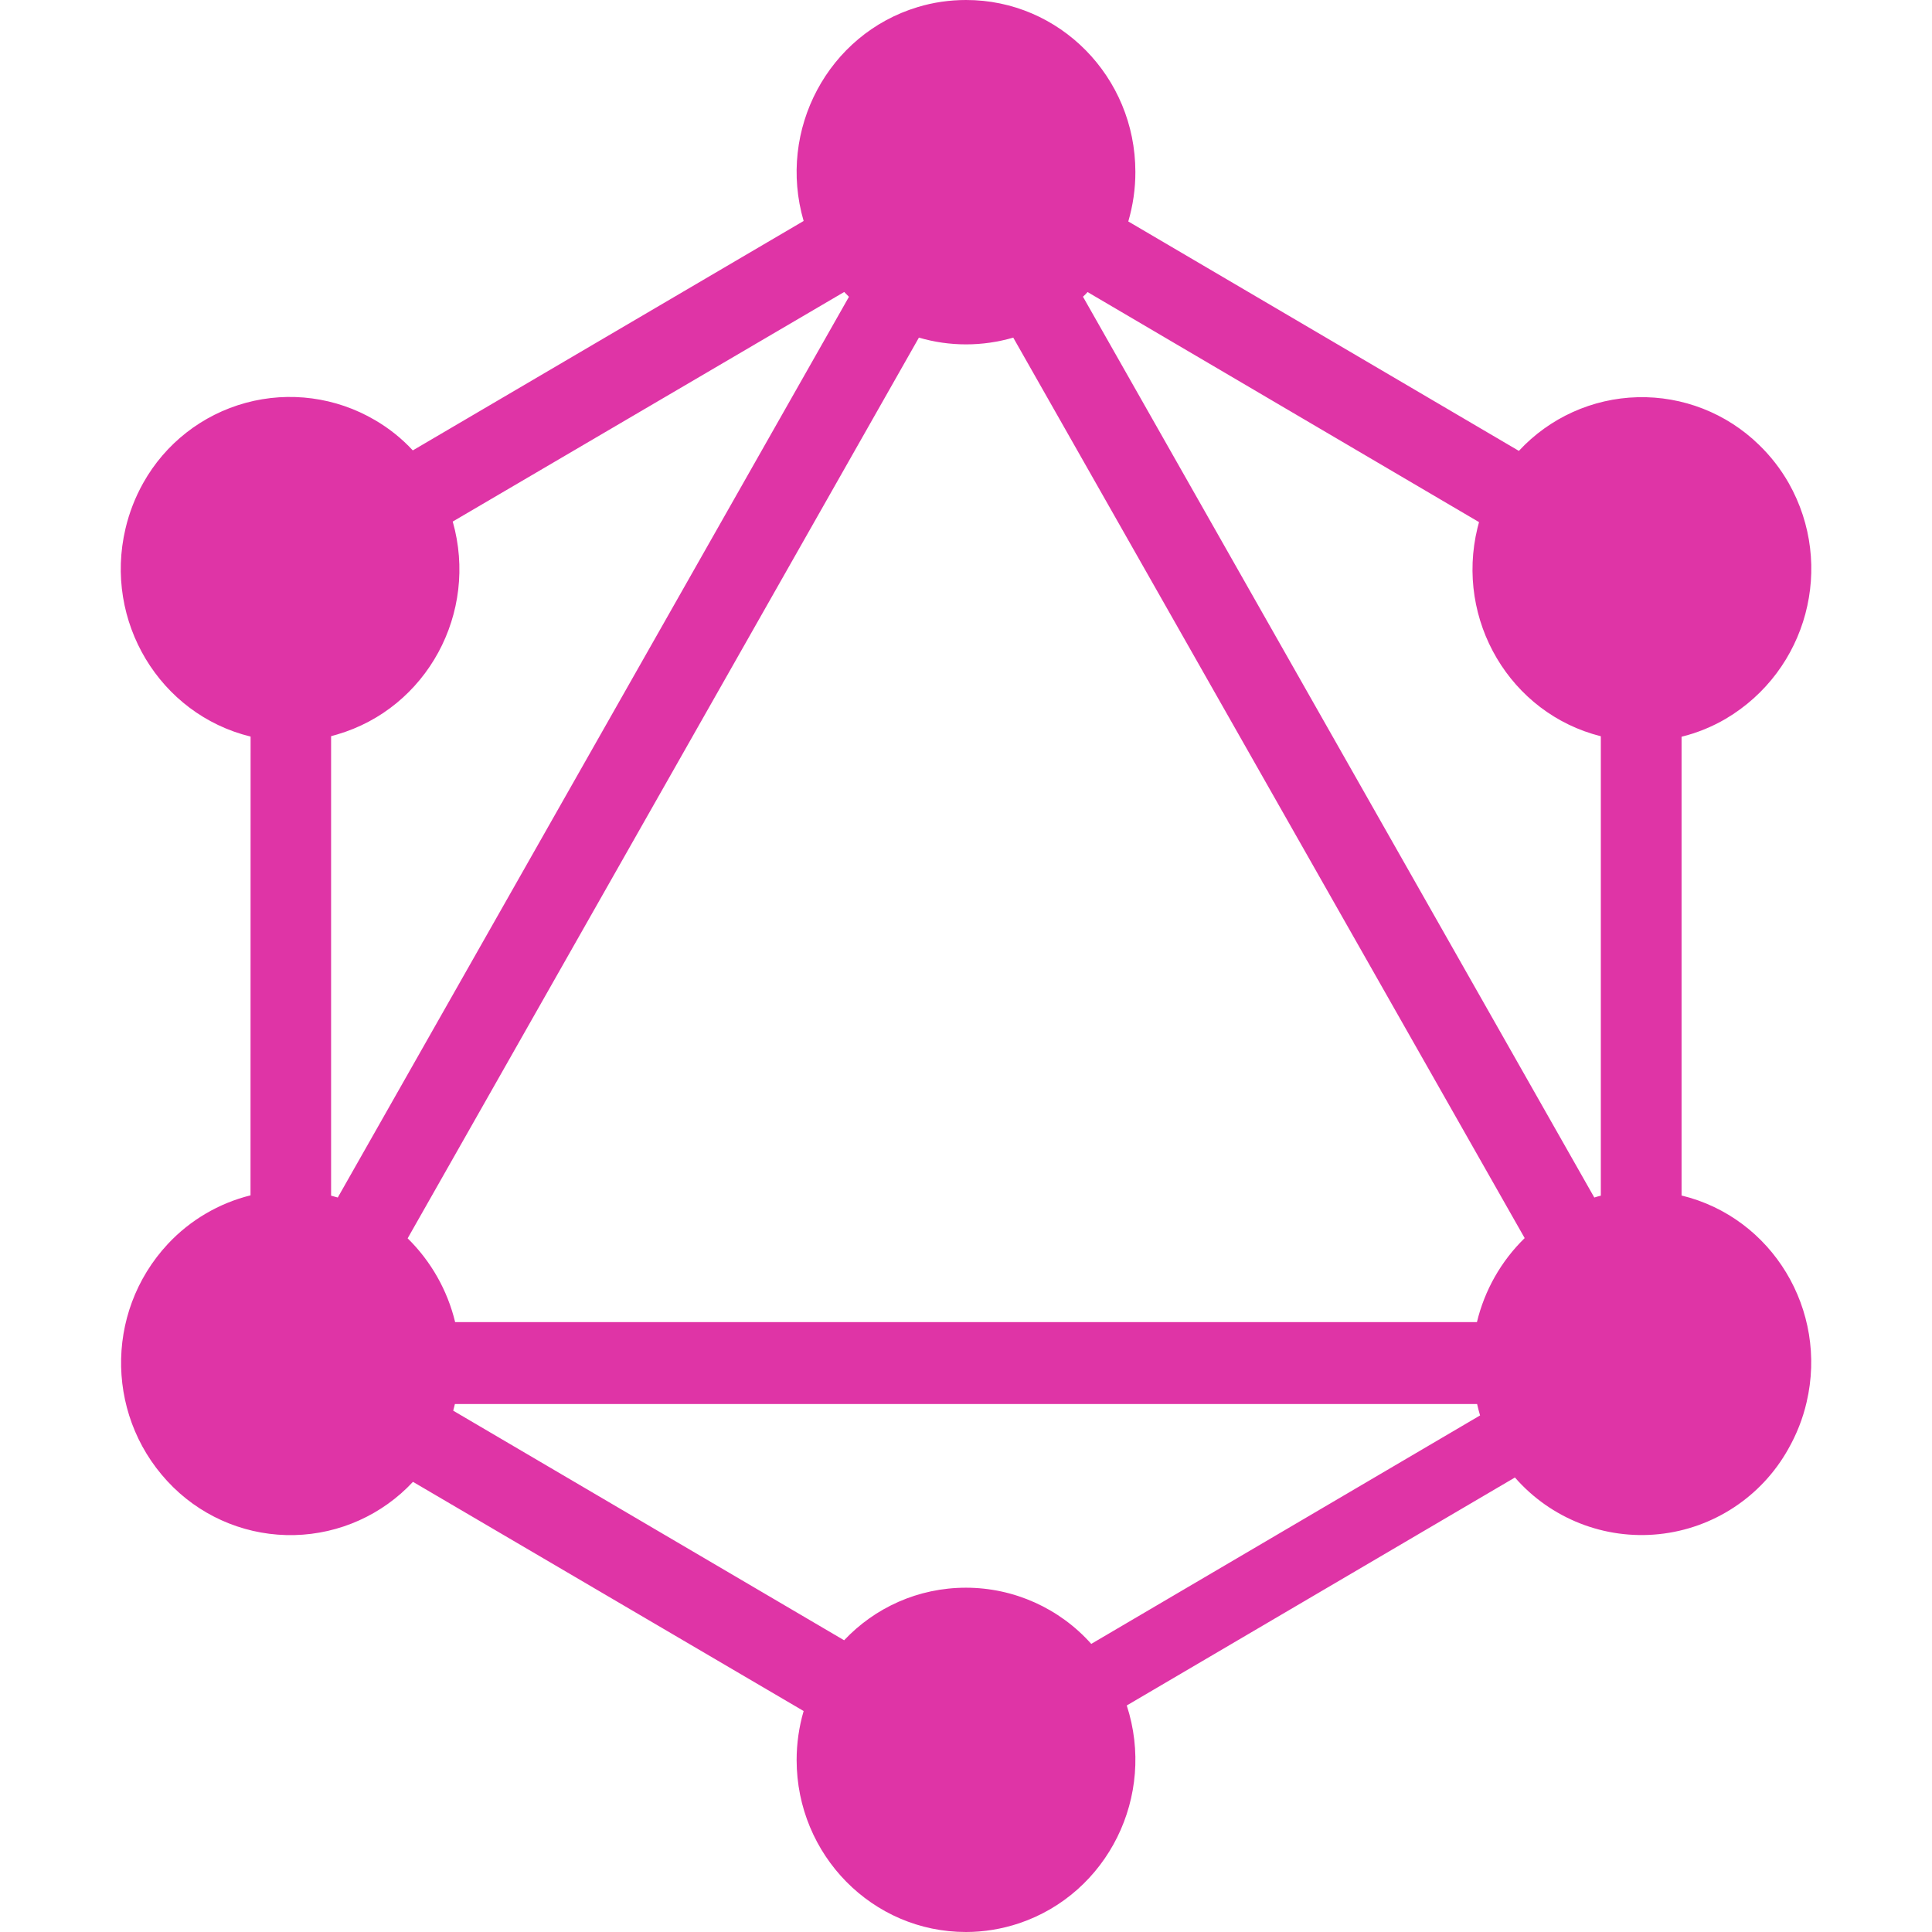
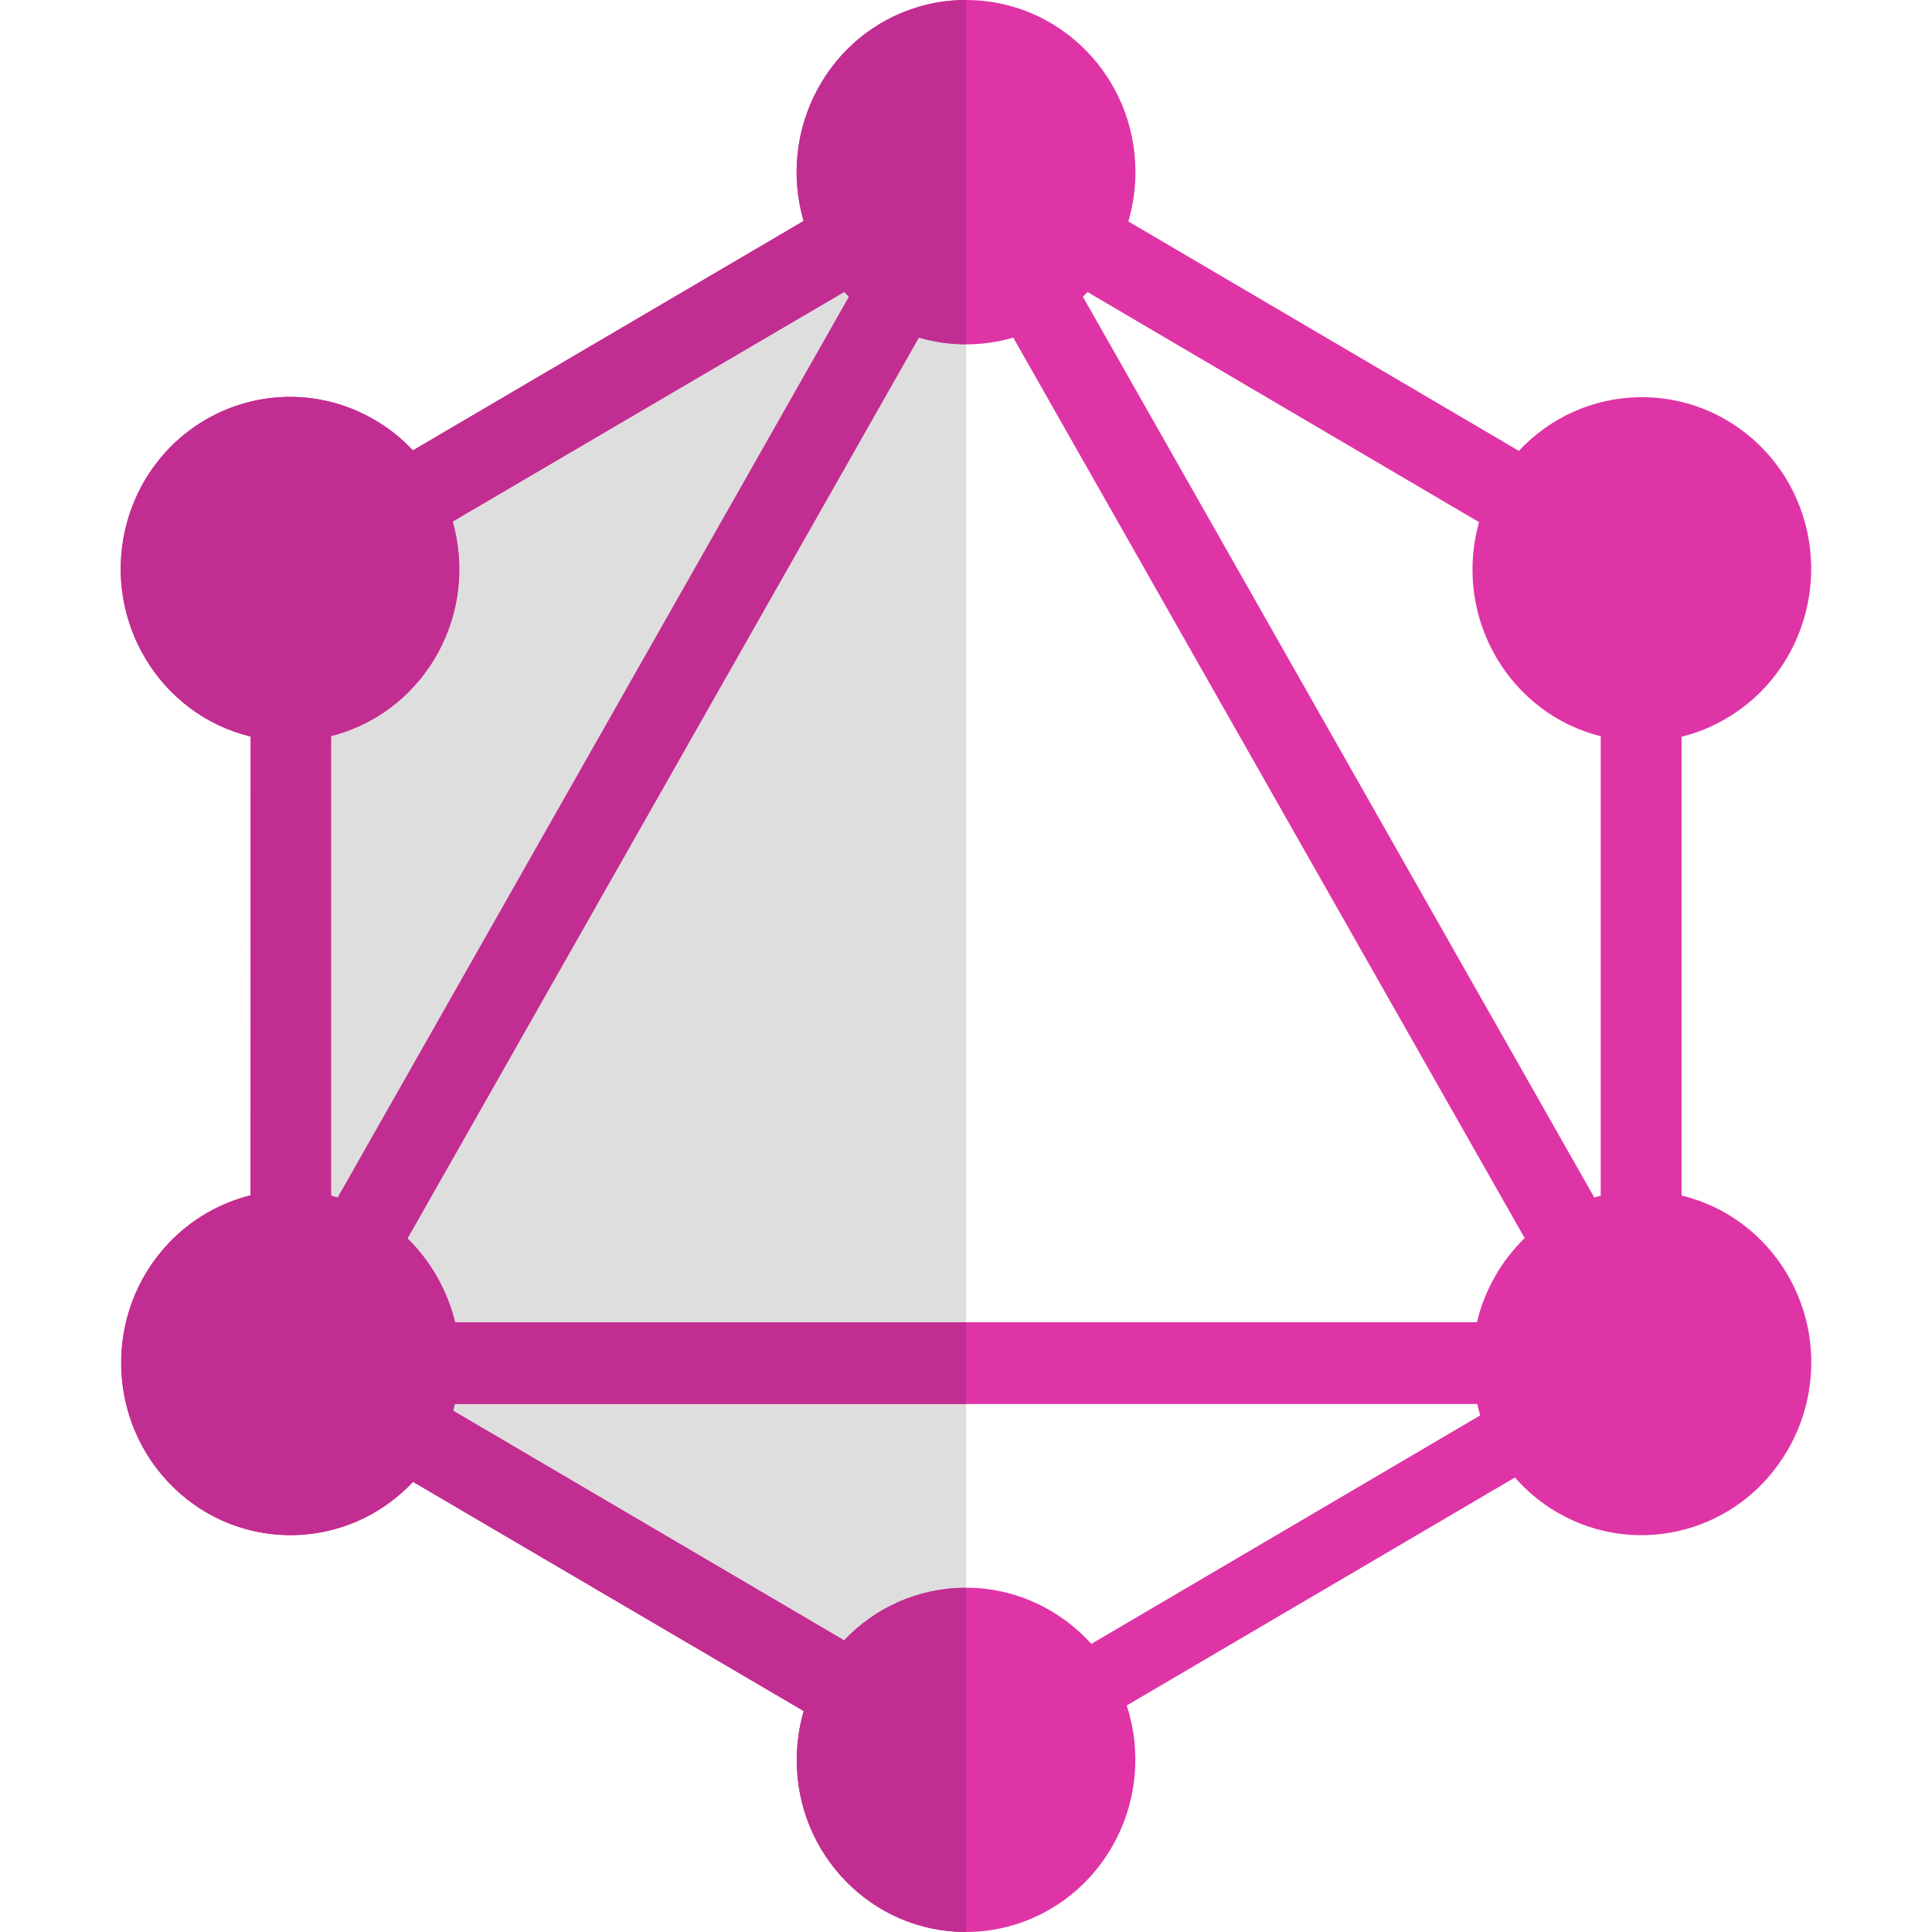
- <svg xmlns="http://www.w3.org/2000/svg" viewBox="0 0 24 24" id="graphql">
-   <path fill="#DF34A6" d="M4.657 5.218A2.087 2.087 0 0 0 1.779 6a2.167 2.167 0 0 0-.22.566c-.272 1.151.424 2.308 1.554 2.584l-.001 5.699a2.098 2.098 0 0 0-1.026.603 2.167 2.167 0 0 0 .069 3.026 2.08 2.08 0 0 0 2.975-.07l4.853 2.847a2.176 2.176 0 0 0-.087.609c.001 1.181.943 2.137 2.104 2.136.224 0 .445-.037.659-.108 1.104-.371 1.704-1.582 1.338-2.706l4.822-2.832a2.088 2.088 0 0 0 3.395-.353c.103-.181.181-.377.228-.581.269-1.146-.427-2.296-1.553-2.569V9.152a2.07 2.07 0 0 0 .549-.223 2.164 2.164 0 0 0 .782-2.928 2.123 2.123 0 0 0-.371-.477 2.083 2.083 0 0 0-2.981.077l-4.852-2.85c.058-.199.089-.408.088-.617C14.103.954 13.161-.001 12 0c-.203 0-.406.029-.6.088-1.111.335-1.747 1.524-1.417 2.657l-4.855 2.85a2.034 2.034 0 0 0-.471-.377zm8.899 15.203A2.087 2.087 0 0 0 12 19.723c-.596 0-1.133.249-1.514.653L5.63 17.524l.021-.083h12.698c.011.048.023.095.037.142l-4.83 2.838zM13.51 3.628l4.863 2.858-.019.072c-.279 1.146.406 2.305 1.532 2.588v5.707c-.026.007-.055.014-.081.023l-6.352-11.19a.623.623 0 0 0 .057-.058zm-2.095.566c.382.112.788.112 1.172 0L18.94 15.38a2.165 2.165 0 0 0-.593 1.044H5.654a2.176 2.176 0 0 0-.59-1.041l6.351-11.189zM5.624 6.479l4.863-2.852.059.06-6.35 11.189-.083-.023V9.145l.075-.021c1.115-.327 1.758-1.51 1.436-2.645z" />
+ <svg xmlns="http://www.w3.org/2000/svg" enable-background="new 0 0 24 24" viewBox="0 0 24 24" id="graphql">
+   <path fill="#DF34A6" d="M4.657,5.218C3.649,4.626,2.361,4.976,1.779,6c-0.1,0.178-0.174,0.369-0.221,0.566C1.287,7.717,1.982,8.874,3.114,9.15l-0.001,5.699c-0.391,0.097-0.748,0.306-1.026,0.603c-0.802,0.855-0.771,2.21,0.069,3.026c0.84,0.817,2.172,0.785,2.974-0.07l4.853,2.847c-0.057,0.199-0.086,0.404-0.086,0.609C9.897,23.045,10.839,24.001,12,24c0.225,0,0.445-0.037,0.659-0.108c1.103-0.371,1.703-1.582,1.338-2.706l4.822-2.832c0.149,0.17,0.324,0.316,0.517,0.429c1.009,0.592,2.296,0.241,2.878-0.782c0.104-0.181,0.181-0.377,0.229-0.581c0.269-1.146-0.427-2.296-1.554-2.569V9.152c0.193-0.048,0.378-0.123,0.549-0.223c1.011-0.589,1.361-1.9,0.782-2.928c-0.101-0.176-0.225-0.337-0.37-0.477c-0.845-0.816-2.179-0.782-2.982,0.077l-4.851-2.85c0.057-0.199,0.089-0.407,0.088-0.616C14.104,0.954,13.161-0.001,12,0c-0.202,0-0.406,0.029-0.6,0.088c-1.111,0.335-1.747,1.525-1.417,2.657l-4.854,2.85C4.99,5.446,4.831,5.319,4.657,5.218L4.657,5.218z M13.557,20.421c-0.387-0.428-0.941-0.698-1.557-0.698c-0.596,0-1.133,0.249-1.514,0.653L5.63,17.524l0.021-0.083H18.35l0.037,0.142L13.557,20.421L13.557,20.421z M13.51,3.628l4.863,2.858l-0.019,0.072c-0.279,1.146,0.405,2.305,1.531,2.588v5.707l-0.08,0.023l-6.353-11.19L13.51,3.628L13.51,3.628z M11.415,4.194c0.383,0.112,0.788,0.112,1.172,0L18.94,15.38c-0.291,0.283-0.498,0.646-0.593,1.045H5.654c-0.097-0.396-0.302-0.758-0.591-1.041L11.415,4.194L11.415,4.194z M5.624,6.479l4.863-2.852l0.058,0.06l-6.35,11.189l-0.082-0.023V9.145l0.074-0.021C5.303,8.797,5.945,7.614,5.624,6.479L5.624,6.479z" />
+   <path fill="#DEDEDE" d="M12 17.441H5.651L5.63 17.524l4.856 2.852c.381-.403.918-.653 1.514-.653l0 0V17.441L12 17.441zM11.415 4.194L5.064 15.383c.289.283.494.645.591 1.041H12V4.278C11.803 4.278 11.606 4.25 11.415 4.194L11.415 4.194zM10.487 3.627L5.624 6.479c.321 1.135-.321 2.318-1.437 2.645L4.113 9.145v5.708l.082.023 6.35-11.189L10.487 3.627 10.487 3.627z" />
+   <path fill="#C22D91" d="M4.195,14.876l-0.082-0.023V9.145l0.074-0.021c1.115-0.327,1.758-1.51,1.437-2.645l4.863-2.852l0.058,0.06L4.195,14.876L4.195,14.876z M12,0L12,0c-0.202,0-0.406,0.029-0.6,0.088c-1.111,0.335-1.747,1.525-1.417,2.657l-4.854,2.85C4.99,5.446,4.831,5.319,4.657,5.218C4.325,5.023,3.962,4.93,3.604,4.93C2.876,4.93,2.169,5.313,1.779,6c-0.1,0.178-0.174,0.369-0.221,0.566C1.287,7.717,1.982,8.874,3.114,9.15l-0.001,5.699c-0.391,0.097-0.748,0.306-1.026,0.603c-0.802,0.855-0.771,2.21,0.069,3.026c0.407,0.396,0.93,0.592,1.452,0.592c0.555,0,1.109-0.222,1.523-0.662l4.853,2.847c-0.057,0.199-0.086,0.404-0.086,0.609C9.897,23.044,10.838,24,11.998,24H12v-4.277l0,0c-0.596,0-1.133,0.249-1.514,0.653L5.63,17.524l0.021-0.083H12v-1.016H5.654c-0.097-0.396-0.302-0.758-0.591-1.041l6.351-11.189C11.606,4.25,11.803,4.278,12,4.278V0L12,0z" />
</svg>
